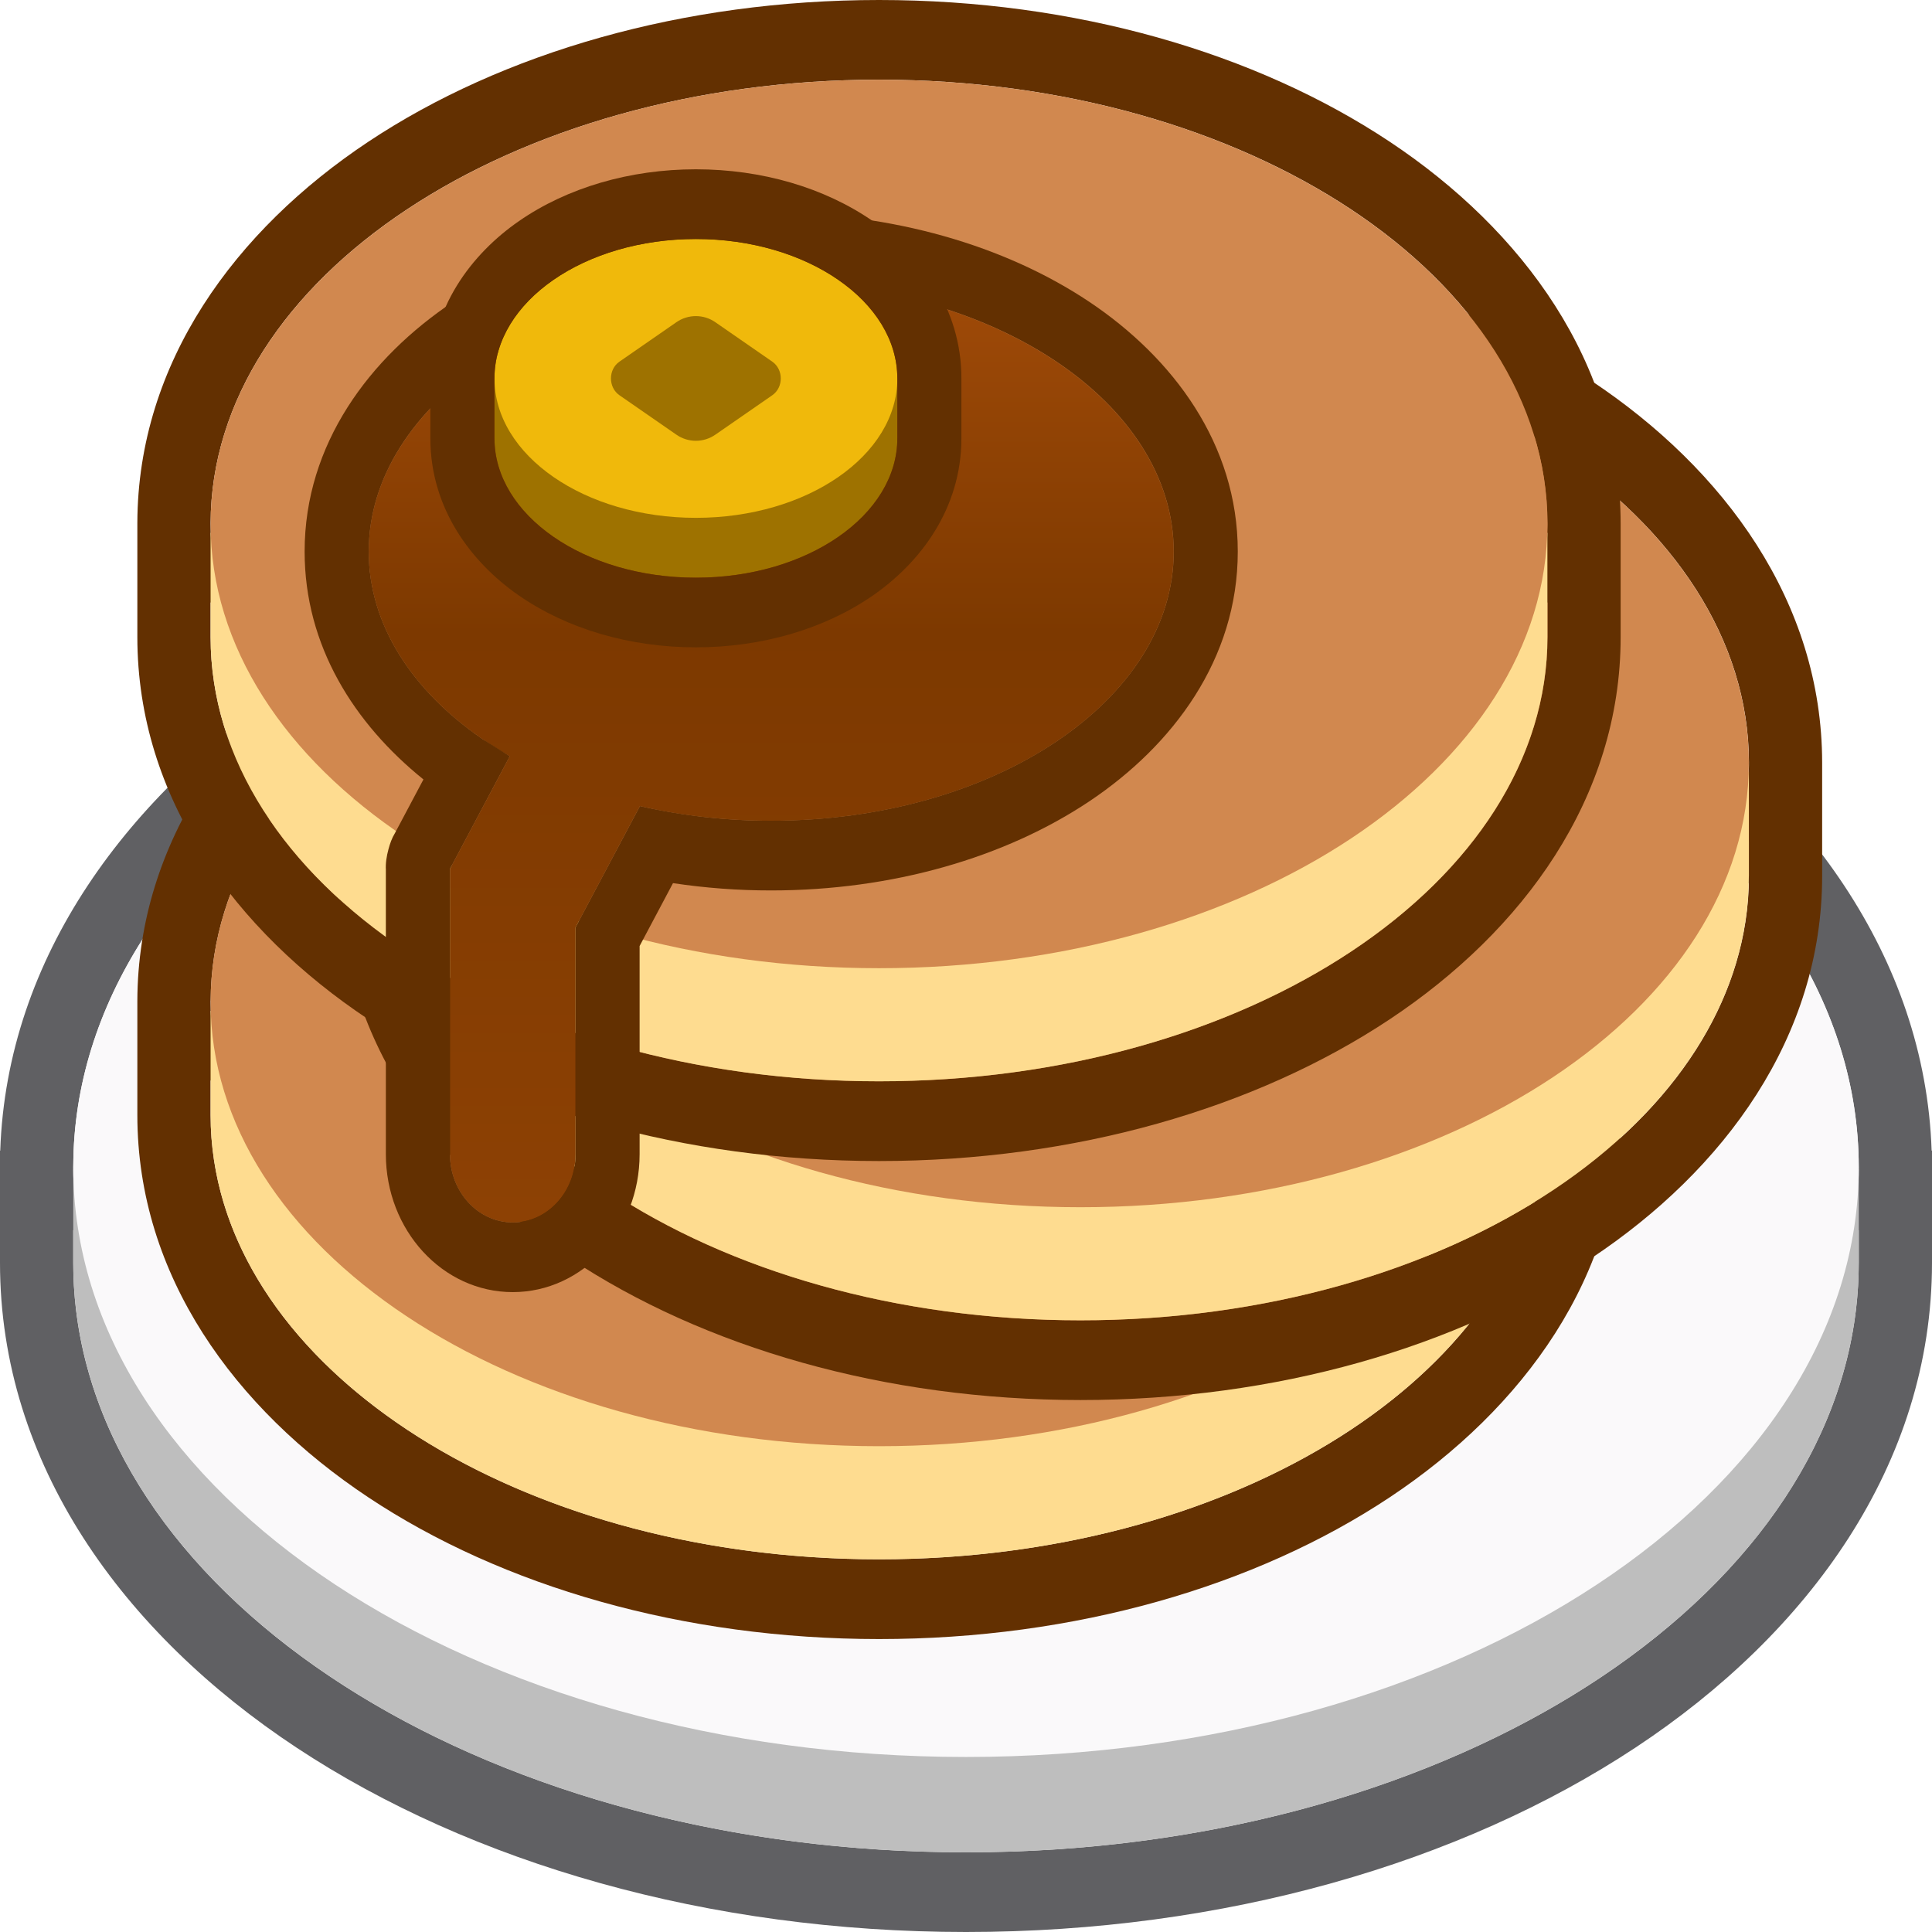
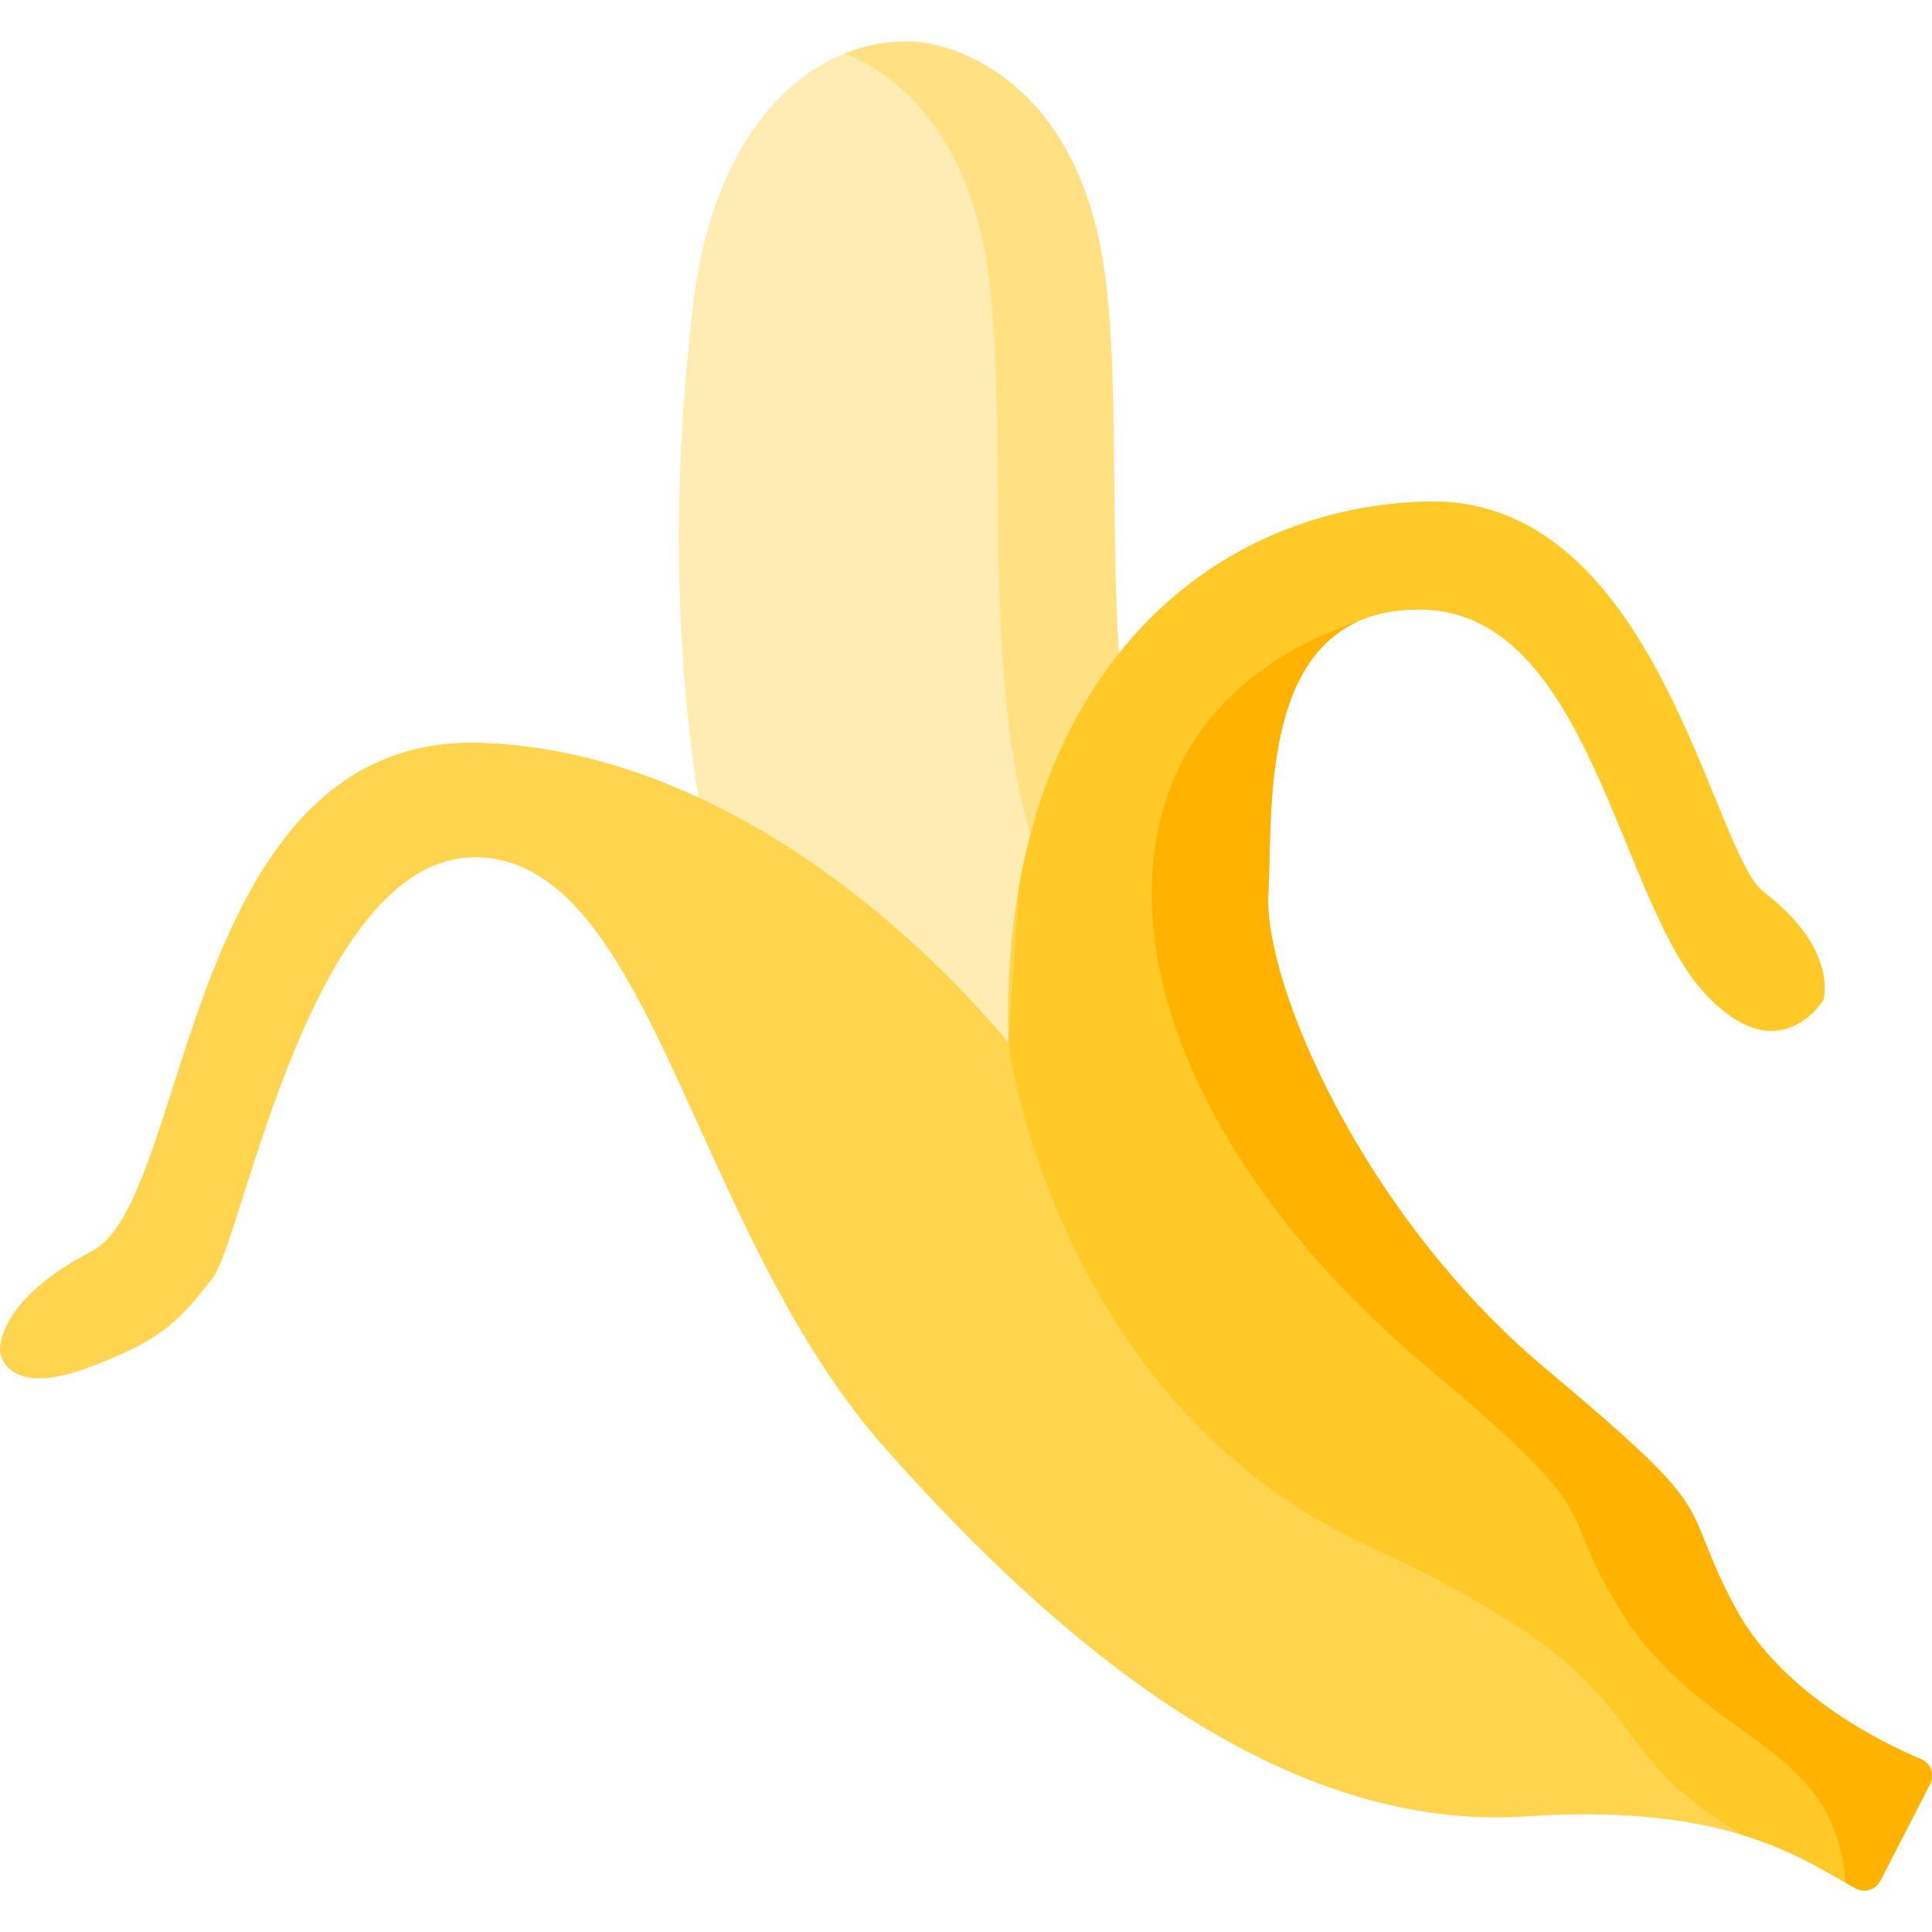
- <svg xmlns="http://www.w3.org/2000/svg" width="64" height="64" fill="none">
-   <style>.B{fill-rule:evenodd}.C{fill:#633001}.D{fill:#fedc90}.E{fill:#d1884f}</style>
-   <path fill="#606063" d="M2.438 38.115l-.012.556c0 .704.056 1.398.166 2.083h-.166v1.077a13.12 13.12 0 0 0 .093 1.562C3.725 53.45 16.463 61.36 32 61.36s28.275-7.912 29.48-17.967a13.11 13.11 0 0 0 .093-1.562v-1.077h-.166a13.13 13.13 0 0 0 .166-2.083 13.2 13.2 0 0 0-.012-.556C61.116 27.587 48.05 19.143 32 19.143S2.884 27.587 2.438 38.115zm-2.43 0c.22-6.424 4.233-11.82 9.82-15.51 5.79-3.824 13.635-6.103 22.17-6.103s16.38 2.28 22.17 6.103c5.586 3.69 9.6 9.085 9.82 15.51H64v3.716c0 6.67-4.082 12.27-9.83 16.065C48.38 61.72 40.536 64 32 64s-16.38-2.28-22.17-6.103C4.082 54.102 0 48.5 0 41.832v-3.716h.01z" class="B" />
-   <path fill="#bebebe" d="M61.574 41.832c0 10.786-13.24 19.53-29.574 19.53S2.427 52.618 2.427 41.832V38.74h59.147v3.092z" />
-   <path fill="#faf9fa" d="M61.574 38.672c0 10.786-13.24 19.53-29.574 19.53S2.427 49.458 2.427 38.672 15.667 19.143 32 19.143s29.574 8.743 29.574 19.53z" />
-   <path d="M6.977 33.155v.037a10.01 10.01 0 0 0 .345 2.602h-.345v1.144c0 .505.038 1.004.113 1.495 1.127 7.426 10.56 13.22 22.03 13.22s20.902-5.796 22.03-13.22a9.95 9.95 0 0 0 .113-1.495v-1.144h-.345a10.02 10.02 0 0 0 .345-2.53v-.073-.037c-.03-8.11-9.932-14.68-22.142-14.68s-22.112 6.57-22.142 14.68zm-2.427 0h0v3.783c0 5.33 3.24 9.73 7.646 12.66 4.447 2.956 10.436 4.698 16.922 4.698s12.475-1.742 16.922-4.698c4.405-2.928 7.646-7.327 7.646-12.66v-3.746c0-5.33-3.24-9.73-7.646-12.658-4.447-2.956-10.436-4.698-16.922-4.698s-12.475 1.742-16.922 4.698c-4.395 2.92-7.632 7.307-7.646 12.622z" class="B C" />
-   <path d="M51.26 36.938c0 8.128-9.913 14.717-22.142 14.717S6.976 45.066 6.976 36.938v-3.453H51.26v3.453z" class="D" />
-   <path d="M51.26 33.19c0 8.128-9.913 14.717-22.142 14.717S6.976 41.32 6.976 33.19 16.9 18.474 29.118 18.474 51.26 25.063 51.26 33.19z" class="E" />
-   <path d="M13.65 25.237v.037a10.01 10.01 0 0 0 .345 2.602h-.345v1.144c0 .505.038 1.004.113 1.495 1.127 7.426 10.56 13.222 22.03 13.222s20.902-5.796 22.03-13.222a9.96 9.96 0 0 0 .113-1.495v-1.144h-.345c.22-.822.34-1.667.345-2.53v-.073-.037c-.03-8.11-9.932-14.68-22.142-14.68s-22.112 6.57-22.142 14.68zm-2.426 0h0v3.783c0 5.33 3.24 9.73 7.647 12.66 4.447 2.956 10.436 4.698 16.922 4.698s12.475-1.742 16.922-4.698c4.405-2.928 7.646-7.327 7.646-12.66v-3.746c0-5.33-3.24-9.73-7.646-12.66-4.447-2.956-10.436-4.698-16.922-4.698S23.316 9.66 18.87 12.615c-4.395 2.92-7.632 7.307-7.646 12.622z" class="B C" />
-   <path d="M57.933 29.02c0 8.128-9.913 14.717-22.142 14.717S13.65 37.148 13.65 29.02v-3.453h44.284v3.453z" class="D" />
-   <path d="M57.933 25.274c0 8.128-9.913 14.717-22.142 14.717S13.65 33.402 13.65 25.274s9.913-14.717 22.142-14.717 22.142 6.59 22.142 14.717z" class="E" />
-   <path d="M6.977 17.32v.037a10.01 10.01 0 0 0 .345 2.602h-.345v1.144c0 .505.038 1.004.113 1.495 1.127 7.426 10.56 13.22 22.03 13.22s20.902-5.796 22.03-13.22a9.95 9.95 0 0 0 .113-1.495V19.96h-.345a10.02 10.02 0 0 0 .345-2.53v-.073-.037C51.23 9.208 41.33 2.64 29.12 2.64S7.006 9.208 6.977 17.32zm-2.427 0h0v3.783c0 5.33 3.24 9.73 7.646 12.66 4.447 2.956 10.436 4.698 16.922 4.698s12.475-1.742 16.922-4.698c4.405-2.928 7.646-7.327 7.646-12.66v-3.746c0-5.33-3.24-9.73-7.646-12.66C41.594 1.742 35.605 0 29.12 0S16.643 1.742 12.197 4.698C7.802 7.62 4.565 12.005 4.55 17.32z" class="B C" />
-   <path d="M51.26 21.103c0 8.128-9.913 14.717-22.142 14.717S6.976 29.23 6.976 21.103V17.65H51.26v3.453z" class="D" />
-   <path d="M51.26 17.356c0 8.128-9.913 14.717-22.142 14.717S6.976 25.484 6.976 17.356 16.9 2.64 29.118 2.64 51.26 9.228 51.26 17.356z" class="E" />
-   <g class="B">
-     <path fill="url(#A)" d="M12.214 18.272c0 2.714 1.813 5.144 4.673 6.78l-1.982 3.733v9.448c0 1.25.93 2.262 2.08 2.262s2.08-1.013 2.08-2.262V30.72l2.132-4.016c1.363.314 2.827.485 4.35.485 7.364 0 13.333-3.992 13.333-8.916S32.9 9.356 25.547 9.356s-13.333 3.992-13.333 8.916z" />
-     <path d="M16.887 25.05l-.91-.572c-2.33-1.605-3.762-3.794-3.762-6.207 0-4.924 5.97-8.916 13.333-8.916s13.333 3.992 13.333 8.916-5.97 8.916-13.333 8.916a19.39 19.39 0 0 1-4.35-.485l-2.132 4.016v7.514c0 1.25-.93 2.262-2.08 2.262s-2.08-1.013-2.08-2.262v-9.448l1.982-3.733zm-4.105 3.773v9.408c0 2.525 1.882 4.572 4.203 4.572s4.203-2.047 4.203-4.57v-6.895l1.106-2.083a21.73 21.73 0 0 0 3.253.242c4 0 7.74-1.082 10.54-2.953 2.764-1.848 4.916-4.708 4.916-8.272S38.85 11.85 36.087 10c-2.798-1.87-6.53-2.953-10.54-2.953S17.805 8.13 15.007 10c-2.764 1.848-4.916 4.708-4.916 8.27 0 3.128 1.647 5.704 3.936 7.55l-.945 1.78c-.1.164-.162.34-.213.53-.062.228-.1.462-.086.694z" class="C" />
+ <svg xmlns="http://www.w3.org/2000/svg" id="Layer_1" enable-background="new 0 0 512 512" height="512" viewBox="0 0 512 512" width="512">
+   <g>
+     <path d="m421.081 377.275c-.338-.167-35.23-18.652-68.796-62.108-20.886-27.039-36.968-58.088-47.802-92.284-15.261-49.75-4.508-121.5-13.583-160.865-9.768-42.37-39.116-50.547-48.996-50.977-26.488-1.153-52.688 22.143-58.244 69.774-23.266 199.426 64.548 322.759 190.747 390.738 24.913 12.664 57.707 2.559 70.468-23.797 12.887-26.035 2.235-57.59-23.794-70.481z" fill="#ffecb3" />
+     <path d="m421.081 377.275c-.338-.167-35.231-18.652-68.796-62.108-20.886-27.039-36.968-58.088-47.802-92.284-15.261-49.75-4.508-121.5-13.583-160.865-9.768-42.37-39.115-50.547-48.996-50.977-6.106-.266-12.194.785-18.02 3.116 12.66 5.163 29.234 18.034 36.111 47.861 9.076 39.365-1.677 111.116 13.584 160.865 10.833 34.196 26.916 65.245 47.802 92.284 33.566 43.456 68.458 61.941 68.796 62.108 26.029 12.891 36.682 44.446 23.793 70.48-6.581 13.593-18.494 22.848-31.903 26.902 23.594 7.373 51.32-3.173 62.808-26.902 12.887-26.034 2.235-57.589-23.794-70.48z" fill="#ffe082" />
+     <path d="m267.264 276.479s-59.132-76.346-138.999-79.618-77.615 121.081-103.878 134.697c-26.263 13.616-24.356 26.827-24.356 26.827s1.315 12.049 22.764 4.259 25.249-13.644 33.453-23.77 26.28-114.537 71.564-111.638 55.952 99.175 106.725 156.511 108.464 101.771 170.019 97.615c54.899-3.707 74.453 12.369 87.262 19.088 2.357 1.236 5.265.322 6.482-2.045l13.168-25.602c1.273-2.474.181-5.508-2.383-6.588-10.879-4.583-37.391-17.684-49.537-40.699-15.49-29.35-1.529-22.211-50.057-62.876s-74.643-102.116-73.385-125.632-3.095-76.393 40.934-75.465c44.03.928 51.81 76.228 74.32 101.177 19.958 22.12 31.857 2.223 31.857 2.223s4.043-13.415-15.814-28.538c-13.878-10.57-28.327-104.994-89.192-103.481-60.865 1.512-113.721 50.365-110.947 143.555z" fill="#ffd54f" />
+     <path d="m509.085 466.214c-10.879-4.584-37.391-17.684-49.537-40.699-15.49-29.35-1.529-22.211-50.057-62.876s-74.643-102.116-73.385-125.632-3.095-76.393 40.934-75.465 51.811 76.228 74.321 101.177c19.958 22.12 31.857 2.223 31.857 2.223s4.043-13.415-15.814-28.538c-13.878-10.57-28.327-104.994-89.192-103.481-51.029 1.269-96.42 35.82-108.127 101.87-1.755 25.035-2.821 41.687-2.821 41.687s12.196 94.781 94.903 133.029c82.707 38.247 56.038 50.917 99.727 76.828.007.004.013.007.019.011 14.584 4.469 23.179 10.574 29.905 14.102 2.357 1.236 5.265.322 6.482-2.045l13.168-25.602c1.272-2.475.181-5.509-2.383-6.589z" fill="#ffca28" />
+     <g>
+       <path d="m509.084 466.214c-10.879-4.584-37.391-17.684-49.537-40.699-15.49-29.35-1.529-22.211-50.057-62.876s-74.643-102.116-73.386-125.632c1.064-19.898-1.885-60.816 23.857-72.373-30.683 10.32-54.762 33.302-54.762 72.373 0 38.171 24.858 84.967 73.386 125.632 48.527 40.665 33.024 34.392 50.057 62.876 22.101 36.959 57.612 34.967 60.443 73.433.948.537 1.857 1.042 2.733 1.501 2.357 1.236 5.265.322 6.482-2.045l13.168-25.602c1.272-2.474.181-5.508-2.384-6.588z" fill="#ffb300" />
+     </g>
  </g>
-   <g fill="#9e7200">
-     <path d="M16.38 14.516c0 2.55 2.988 4.62 6.673 4.62s6.673-2.068 6.673-4.62-2.988-4.62-6.673-4.62-6.673 2.068-6.673 4.62z" />
-     <path d="M16.38 12.536h13.346v1.98H16.38v-1.98z" />
-   </g>
-   <path fill="#f0b90b" d="M16.38 12.536c0 2.55 2.988 4.618 6.673 4.618s6.673-2.068 6.673-4.618-2.988-4.62-6.673-4.62-6.673 2.068-6.673 4.62z" />
-   <path fill="#9e7200" d="M20.52 11.98l1.88-1.302a1.13 1.13 0 0 1 1.303 0l1.88 1.302c.375.26.375.854 0 1.113l-1.88 1.302a1.13 1.13 0 0 1-1.303 0l-1.88-1.302c-.375-.26-.375-.854 0-1.113z" />
-   <path d="M17.194 7.322c1.597-1.106 3.674-1.714 5.858-1.714s4.26.608 5.858 1.714c1.572 1.088 2.938 2.875 2.938 5.214v1.98c0 2.34-1.366 4.126-2.938 5.214-1.597 1.105-3.674 1.714-5.858 1.714s-4.26-.608-5.858-1.714c-1.572-1.088-2.938-2.875-2.938-5.214v-1.98c0-2.34 1.366-4.126 2.938-5.214zm5.858.596c-3.685 0-6.673 2.068-6.673 4.62v1.98c0 2.55 2.988 4.62 6.673 4.62s6.673-2.068 6.673-4.62v-1.98c0-2.55-2.988-4.62-6.673-4.62z" class="B C" />
-   <defs>
-     <linearGradient id="A" x1="25.691" x2="25.691" y1="9.655" y2="40.261" gradientUnits="userSpaceOnUse">
-       <stop stop-color="#9f4a08" />
-       <stop offset=".37" stop-color="#7d3900" />
-       <stop offset="1" stop-color="#8d4104" />
-     </linearGradient>
-   </defs>
</svg>
